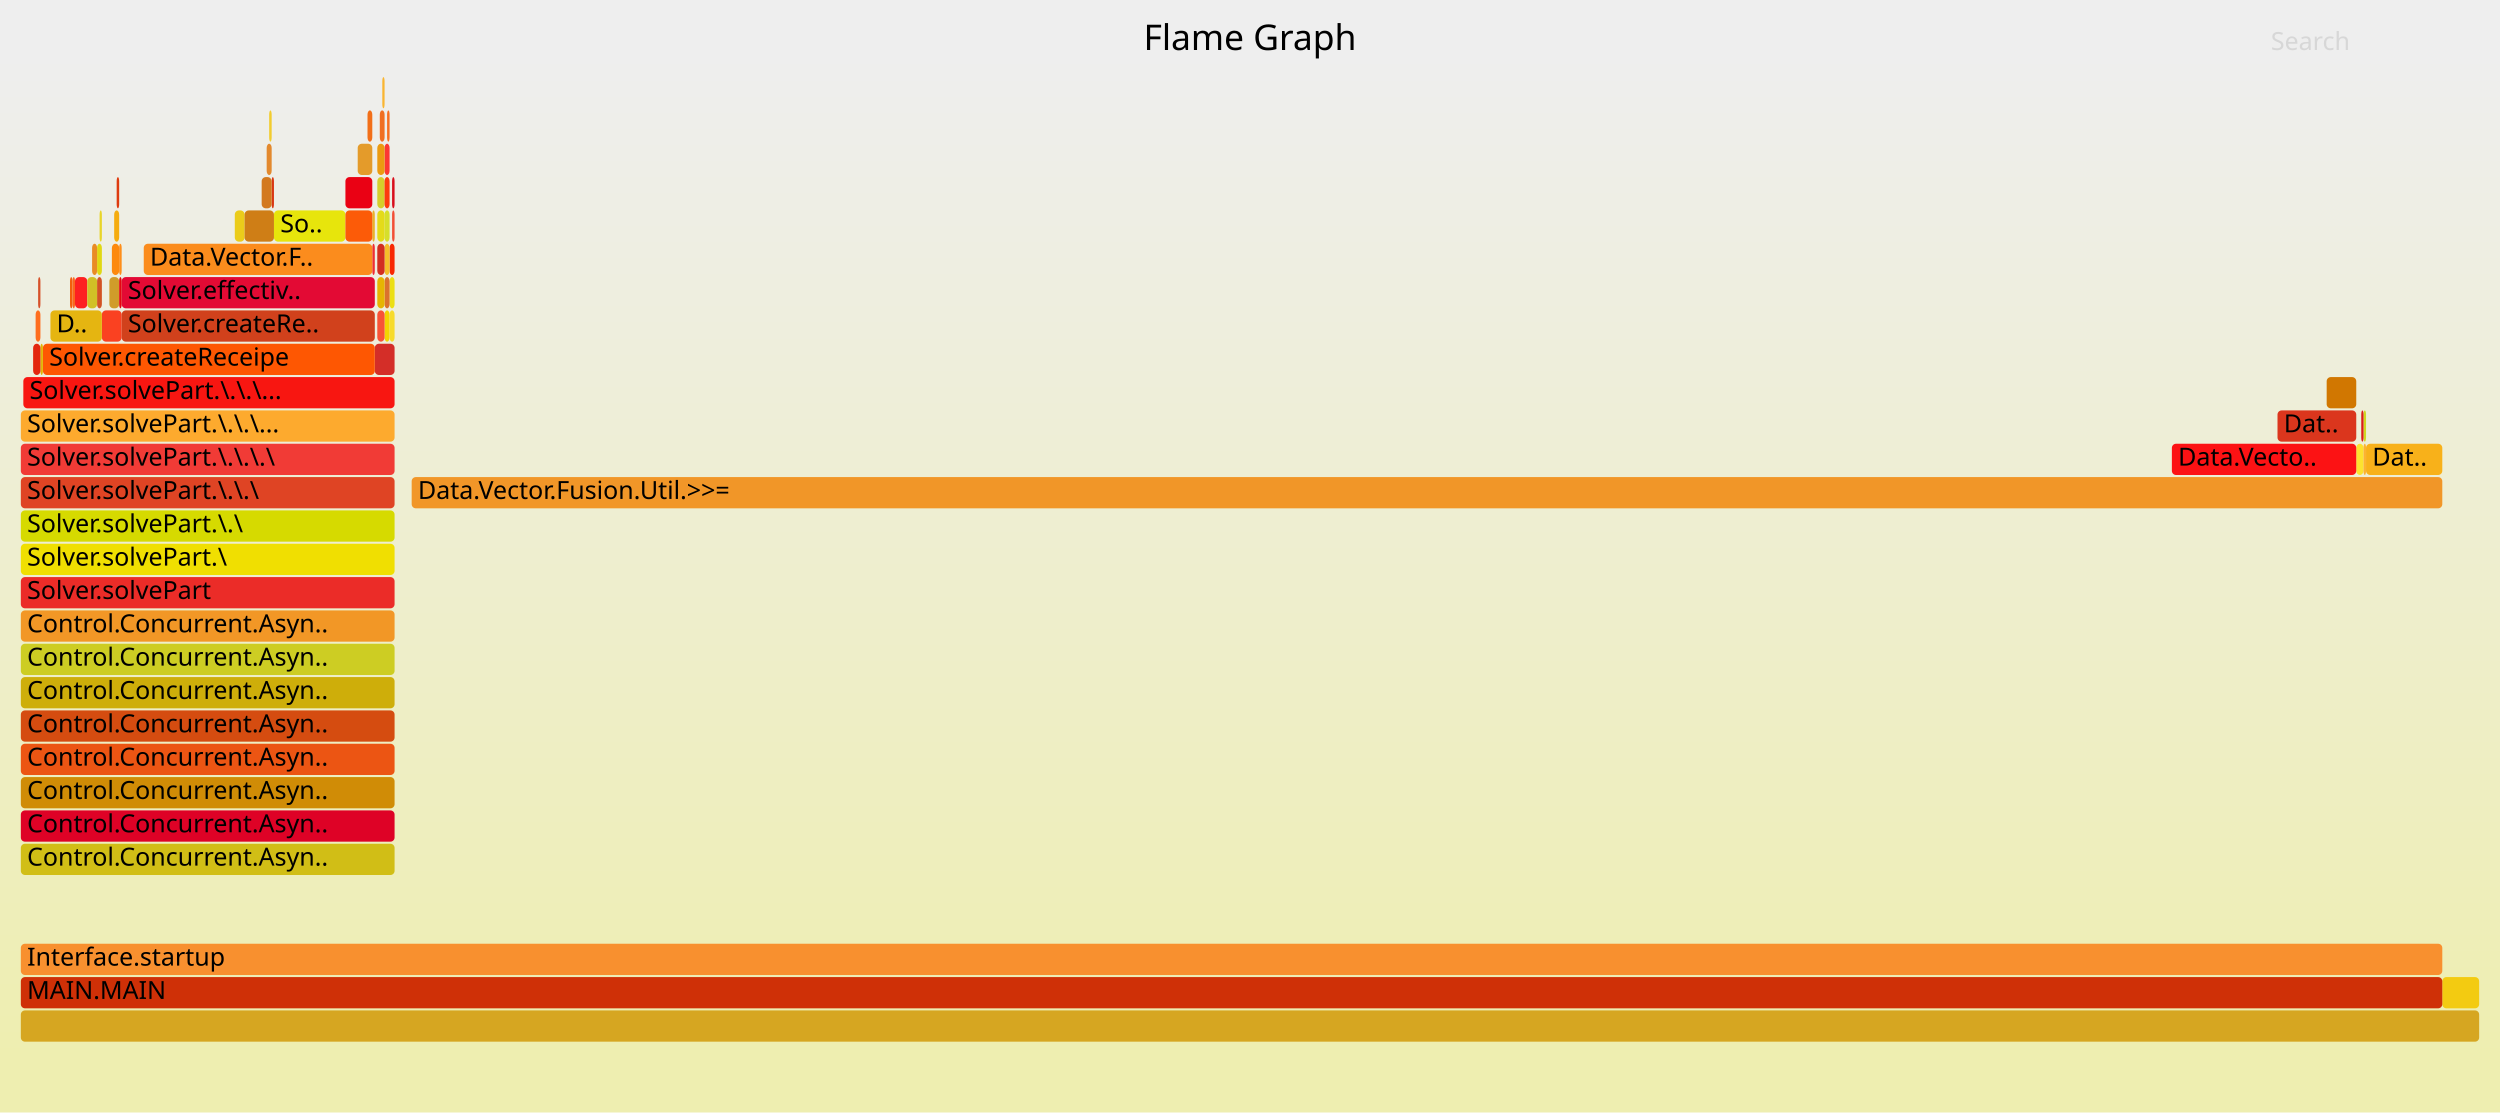
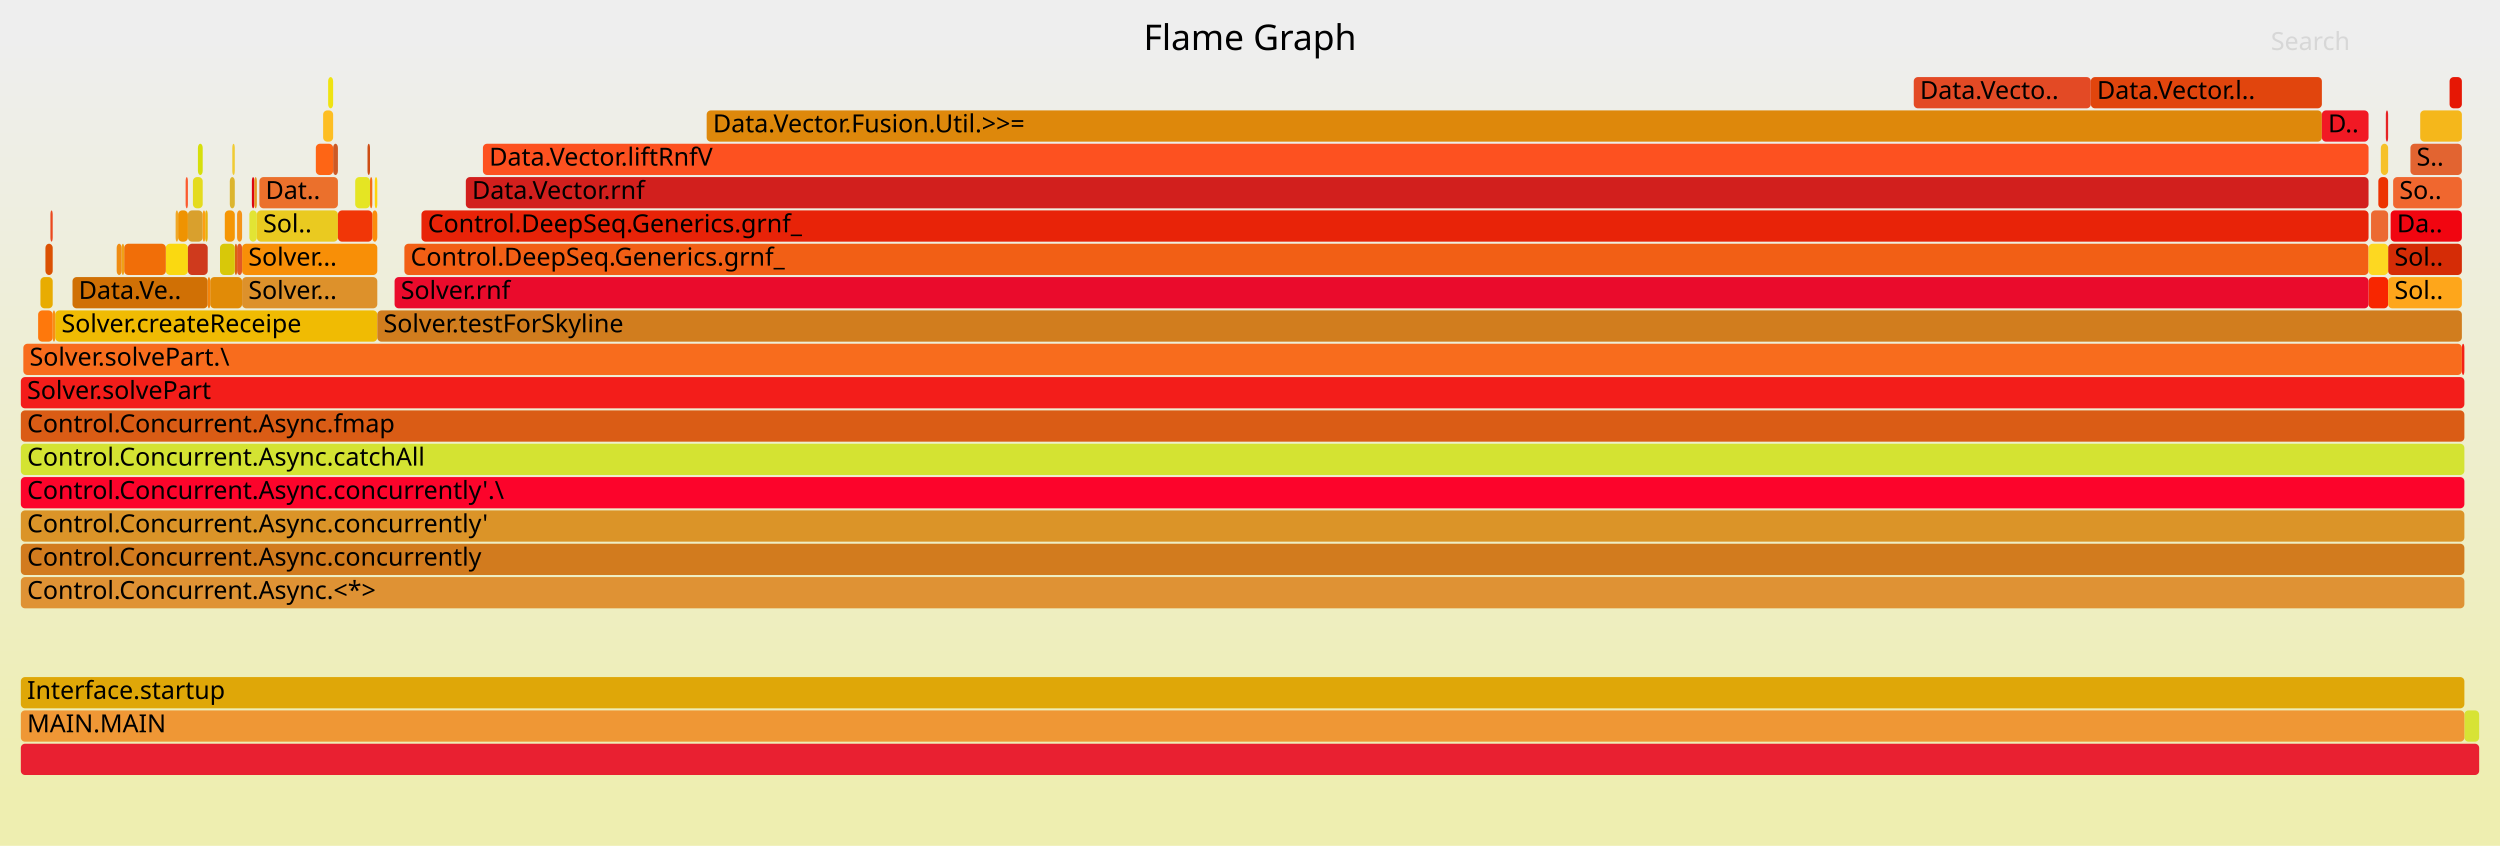
- <svg xmlns="http://www.w3.org/2000/svg" version="1.1" width="1200" height="534" viewBox="0 0 1200 534">
+ <svg xmlns="http://www.w3.org/2000/svg" version="1.1" width="1200" height="406" viewBox="0 0 1200 406">
  <defs>
    <linearGradient id="background" y1="0" y2="1" x1="0" x2="0">
      <stop stop-color="#eeeeee" offset="5%" />
      <stop stop-color="#eeeeb0" offset="95%" />
    </linearGradient>
  </defs>
  <style type="text/css">
	.func_g:hover { stroke:black; stroke-width:0.5; cursor:pointer; }
</style>
-   <rect x="0.0" y="0" width="1200.0" height="534.0" fill="url(#background)" />
+   <rect x="0.0" y="0" width="1200.0" height="406.0" fill="url(#background)" />
  <text text-anchor="middle" x="600.00" y="24" font-size="17" font-family="Verdana" fill="rgb(0,0,0)">Flame Graph</text>
-   <text text-anchor="" x="10.00" y="517" font-size="12" font-family="Verdana" fill="rgb(0,0,0)" id="details"> </text>
+   <text text-anchor="" x="10.00" y="389" font-size="12" font-family="Verdana" fill="rgb(0,0,0)" id="details"> </text>
  <text text-anchor="" x="10.00" y="24" font-size="12" font-family="Verdana" fill="rgb(0,0,0)" id="unzoom" style="opacity:0.0;cursor:pointer">Reset Zoom</text>
  <text text-anchor="" x="1090.00" y="24" font-size="12" font-family="Verdana" fill="rgb(0,0,0)" id="search" style="opacity:0.1;cursor:pointer">Search</text>
-   <text text-anchor="" x="1090.00" y="517" font-size="12" font-family="Verdana" fill="rgb(0,0,0)" id="matched"> </text>
-   <g class="func_g">
-     <rect x="187.0" y="117" width="2.4" height="15.0" fill="rgb(248,40,2)" rx="2" ry="2" />
-     <text text-anchor="" x="190.00" y="127.5" font-size="12" font-family="Verdana" fill="rgb(0,0,0)" />
-   </g>
-   <g class="func_g">
-     <rect x="184.6" y="149" width="2.4" height="15.0" fill="rgb(242,213,2)" rx="2" ry="2" />
-     <text text-anchor="" x="187.64" y="159.5" font-size="12" font-family="Verdana" fill="rgb(0,0,0)" />
-   </g>
-   <g class="func_g">
-     <rect x="10.0" y="373" width="179.4" height="15.0" fill="rgb(208,140,6)" rx="2" ry="2" />
-     <text text-anchor="" x="13.00" y="383.5" font-size="12" font-family="Verdana" fill="rgb(0,0,0)">Control.Concurrent.Asyn..</text>
-   </g>
-   <g class="func_g">
-     <rect x="131.5" y="101" width="34.3" height="15.0" fill="rgb(231,229,12)" rx="2" ry="2" />
-     <text text-anchor="" x="134.54" y="111.5" font-size="12" font-family="Verdana" fill="rgb(0,0,0)">So..</text>
-   </g>
-   <g class="func_g">
-     <rect x="128.0" y="69" width="2.4" height="15.0" fill="rgb(227,137,45)" rx="2" ry="2" />
-     <text text-anchor="" x="131.00" y="79.5" font-size="12" font-family="Verdana" fill="rgb(0,0,0)" />
-   </g>
-   <g class="func_g">
-     <rect x="36.0" y="133" width="5.9" height="15.0" fill="rgb(253,32,33)" rx="2" ry="2" />
-     <text text-anchor="" x="38.96" y="143.5" font-size="12" font-family="Verdana" fill="rgb(0,0,0)" />
-   </g>
-   <g class="func_g">
-     <rect x="56.0" y="85" width="1.2" height="15.0" fill="rgb(222,59,15)" rx="2" ry="2" />
-     <text text-anchor="" x="59.02" y="95.5" font-size="12" font-family="Verdana" fill="rgb(0,0,0)" />
-   </g>
-   <g class="func_g">
-     <rect x="10.0" y="245" width="179.4" height="15.0" fill="rgb(214,218,0)" rx="2" ry="2" />
-     <text text-anchor="" x="13.00" y="255.5" font-size="12" font-family="Verdana" fill="rgb(0,0,0)">Solver.solvePart.\.\</text>
-   </g>
-   <g class="func_g">
-     <rect x="176.4" y="53" width="2.3" height="15.0" fill="rgb(242,111,24)" rx="2" ry="2" />
-     <text text-anchor="" x="179.38" y="63.5" font-size="12" font-family="Verdana" fill="rgb(0,0,0)" />
-   </g>
-   <g class="func_g">
-     <rect x="197.6" y="229" width="974.7" height="15.0" fill="rgb(241,150,40)" rx="2" ry="2" />
-     <text text-anchor="" x="200.62" y="239.5" font-size="12" font-family="Verdana" fill="rgb(0,0,0)">Data.Vector.Fusion.Util.&gt;&gt;=</text>
-   </g>
-   <g class="func_g">
-     <rect x="179.9" y="165" width="9.5" height="15.0" fill="rgb(212,46,40)" rx="2" ry="2" />
-     <text text-anchor="" x="182.92" y="175.5" font-size="12" font-family="Verdana" fill="rgb(0,0,0)" />
-   </g>
-   <g class="func_g">
-     <rect x="188.2" y="85" width="1.2" height="15.0" fill="rgb(216,14,28)" rx="2" ry="2" />
-     <text text-anchor="" x="191.18" y="95.5" font-size="12" font-family="Verdana" fill="rgb(0,0,0)" />
-   </g>
-   <g class="func_g">
-     <rect x="57.2" y="117" width="1.2" height="15.0" fill="rgb(254,142,25)" rx="2" ry="2" />
-     <text text-anchor="" x="60.20" y="127.5" font-size="12" font-family="Verdana" fill="rgb(0,0,0)" />
-   </g>
-   <g class="func_g">
-     <rect x="187.0" y="149" width="2.4" height="15.0" fill="rgb(247,219,43)" rx="2" ry="2" />
-     <text text-anchor="" x="190.00" y="159.5" font-size="12" font-family="Verdana" fill="rgb(0,0,0)" />
-   </g>
-   <g class="func_g">
-     <rect x="1131.0" y="213" width="3.5" height="15.0" fill="rgb(252,226,47)" rx="2" ry="2" />
-     <text text-anchor="" x="1134.00" y="223.5" font-size="12" font-family="Verdana" fill="rgb(0,0,0)" />
-   </g>
-   <g class="func_g">
-     <rect x="10.0" y="197" width="179.4" height="15.0" fill="rgb(253,170,46)" rx="2" ry="2" />
-     <text text-anchor="" x="13.00" y="207.5" font-size="12" font-family="Verdana" fill="rgb(0,0,0)">Solver.solvePart.\.\.\...</text>
-   </g>
-   <g class="func_g">
-     <rect x="10.0" y="277" width="179.4" height="15.0" fill="rgb(235,44,40)" rx="2" ry="2" />
-     <text text-anchor="" x="13.00" y="287.5" font-size="12" font-family="Verdana" fill="rgb(0,0,0)">Solver.solvePart</text>
-   </g>
-   <g class="func_g">
-     <rect x="187.0" y="133" width="2.4" height="15.0" fill="rgb(236,223,19)" rx="2" ry="2" />
-     <text text-anchor="" x="190.00" y="143.5" font-size="12" font-family="Verdana" fill="rgb(0,0,0)" />
-   </g>
-   <g class="func_g">
-     <rect x="48.9" y="149" width="9.5" height="15.0" fill="rgb(250,65,33)" rx="2" ry="2" />
-     <text text-anchor="" x="51.94" y="159.5" font-size="12" font-family="Verdana" fill="rgb(0,0,0)" />
-   </g>
-   <g class="func_g">
-     <rect x="1134.5" y="197" width="1.2" height="15.0" fill="rgb(206,216,34)" rx="2" ry="2" />
-     <text text-anchor="" x="1137.54" y="207.5" font-size="12" font-family="Verdana" fill="rgb(0,0,0)" />
-   </g>
-   <g class="func_g">
-     <rect x="46.6" y="133" width="2.3" height="15.0" fill="rgb(210,82,36)" rx="2" ry="2" />
-     <text text-anchor="" x="49.58" y="143.5" font-size="12" font-family="Verdana" fill="rgb(0,0,0)" />
-   </g>
-   <g class="func_g">
-     <rect x="10.0" y="389" width="179.4" height="15.0" fill="rgb(222,2,38)" rx="2" ry="2" />
-     <text text-anchor="" x="13.00" y="399.5" font-size="12" font-family="Verdana" fill="rgb(0,0,0)">Control.Concurrent.Asyn..</text>
-   </g>
-   <g class="func_g">
-     <rect x="41.9" y="133" width="4.7" height="15.0" fill="rgb(209,192,38)" rx="2" ry="2" />
-     <text text-anchor="" x="44.86" y="143.5" font-size="12" font-family="Verdana" fill="rgb(0,0,0)" />
-   </g>
-   <g class="func_g">
-     <rect x="1042.5" y="213" width="88.5" height="15.0" fill="rgb(252,18,20)" rx="2" ry="2" />
-     <text text-anchor="" x="1045.50" y="223.5" font-size="12" font-family="Verdana" fill="rgb(0,0,0)">Data.Vecto..</text>
-   </g>
-   <g class="func_g">
-     <rect x="10.0" y="325" width="179.4" height="15.0" fill="rgb(206,174,10)" rx="2" ry="2" />
-     <text text-anchor="" x="13.00" y="335.5" font-size="12" font-family="Verdana" fill="rgb(0,0,0)">Control.Concurrent.Asyn..</text>
-   </g>
-   <g class="func_g">
-     <rect x="54.8" y="101" width="2.4" height="15.0" fill="rgb(245,172,14)" rx="2" ry="2" />
-     <text text-anchor="" x="57.84" y="111.5" font-size="12" font-family="Verdana" fill="rgb(0,0,0)" />
-   </g>
-   <g class="func_g">
-     <rect x="10.0" y="485" width="1180.0" height="15.0" fill="rgb(214,166,33)" rx="2" ry="2" />
-     <text text-anchor="" x="13.00" y="495.5" font-size="12" font-family="Verdana" fill="rgb(0,0,0)" />
-   </g>
-   <g class="func_g">
-     <rect x="18.3" y="133" width="1.1" height="15.0" fill="rgb(214,81,41)" rx="2" ry="2" />
-     <text text-anchor="" x="21.26" y="143.5" font-size="12" font-family="Verdana" fill="rgb(0,0,0)" />
-   </g>
-   <g class="func_g">
-     <rect x="10.0" y="229" width="179.4" height="15.0" fill="rgb(223,68,36)" rx="2" ry="2" />
-     <text text-anchor="" x="13.00" y="239.5" font-size="12" font-family="Verdana" fill="rgb(0,0,0)">Solver.solvePart.\.\.\</text>
-   </g>
-   <g class="func_g">
-     <rect x="33.6" y="133" width="1.2" height="15.0" fill="rgb(242,94,12)" rx="2" ry="2" />
-     <text text-anchor="" x="36.60" y="143.5" font-size="12" font-family="Verdana" fill="rgb(0,0,0)" />
-   </g>
-   <g class="func_g">
-     <rect x="1134.5" y="213" width="1.2" height="15.0" fill="rgb(252,179,49)" rx="2" ry="2" />
-     <text text-anchor="" x="1137.54" y="223.5" font-size="12" font-family="Verdana" fill="rgb(0,0,0)" />
-   </g>
-   <g class="func_g">
-     <rect x="185.8" y="53" width="1.2" height="15.0" fill="rgb(247,111,33)" rx="2" ry="2" />
-     <text text-anchor="" x="188.82" y="63.5" font-size="12" font-family="Verdana" fill="rgb(0,0,0)" />
-   </g>
-   <g class="func_g">
-     <rect x="53.7" y="117" width="3.5" height="15.0" fill="rgb(253,137,13)" rx="2" ry="2" />
-     <text text-anchor="" x="56.66" y="127.5" font-size="12" font-family="Verdana" fill="rgb(0,0,0)" />
-   </g>
-   <g class="func_g">
-     <rect x="178.7" y="117" width="1.2" height="15.0" fill="rgb(239,45,52)" rx="2" ry="2" />
-     <text text-anchor="" x="181.74" y="127.5" font-size="12" font-family="Verdana" fill="rgb(0,0,0)" />
-   </g>
-   <g class="func_g">
-     <rect x="58.4" y="149" width="121.5" height="15.0" fill="rgb(209,65,28)" rx="2" ry="2" />
-     <text text-anchor="" x="61.38" y="159.5" font-size="12" font-family="Verdana" fill="rgb(0,0,0)">Solver.createRe..</text>
-   </g>
-   <g class="func_g">
-     <rect x="183.5" y="37" width="1.1" height="15.0" fill="rgb(249,181,49)" rx="2" ry="2" />
-     <text text-anchor="" x="186.46" y="47.5" font-size="12" font-family="Verdana" fill="rgb(0,0,0)" />
-   </g>
-   <g class="func_g">
-     <rect x="34.8" y="133" width="1.2" height="15.0" fill="rgb(250,103,30)" rx="2" ry="2" />
-     <text text-anchor="" x="37.78" y="143.5" font-size="12" font-family="Verdana" fill="rgb(0,0,0)" />
-   </g>
-   <g class="func_g">
-     <rect x="10.0" y="357" width="179.4" height="15.0" fill="rgb(236,85,19)" rx="2" ry="2" />
-     <text text-anchor="" x="13.00" y="367.5" font-size="12" font-family="Verdana" fill="rgb(0,0,0)">Control.Concurrent.Asyn..</text>
-   </g>
-   <g class="func_g">
-     <rect x="182.3" y="53" width="2.3" height="15.0" fill="rgb(240,111,34)" rx="2" ry="2" />
-     <text text-anchor="" x="185.28" y="63.5" font-size="12" font-family="Verdana" fill="rgb(0,0,0)" />
-   </g>
-   <g class="func_g">
-     <rect x="112.7" y="101" width="4.7" height="15.0" fill="rgb(235,204,26)" rx="2" ry="2" />
-     <text text-anchor="" x="115.66" y="111.5" font-size="12" font-family="Verdana" fill="rgb(0,0,0)" />
-   </g>
-   <g class="func_g">
-     <rect x="17.1" y="149" width="2.3" height="15.0" fill="rgb(254,110,30)" rx="2" ry="2" />
-     <text text-anchor="" x="20.08" y="159.5" font-size="12" font-family="Verdana" fill="rgb(0,0,0)" />
-   </g>
-   <g class="func_g">
-     <rect x="10.0" y="213" width="179.4" height="15.0" fill="rgb(241,59,54)" rx="2" ry="2" />
-     <text text-anchor="" x="13.00" y="223.5" font-size="12" font-family="Verdana" fill="rgb(0,0,0)">Solver.solvePart.\.\.\.\</text>
-   </g>
-   <g class="func_g">
-     <rect x="20.6" y="165" width="159.3" height="15.0" fill="rgb(254,87,2)" rx="2" ry="2" />
-     <text text-anchor="" x="23.62" y="175.5" font-size="12" font-family="Verdana" fill="rgb(0,0,0)">Solver.createReceipe</text>
-   </g>
-   <g class="func_g">
-     <rect x="171.7" y="69" width="7.0" height="15.0" fill="rgb(228,155,42)" rx="2" ry="2" />
-     <text text-anchor="" x="174.66" y="79.5" font-size="12" font-family="Verdana" fill="rgb(0,0,0)" />
-   </g>
-   <g class="func_g">
-     <rect x="46.6" y="117" width="2.3" height="15.0" fill="rgb(224,216,18)" rx="2" ry="2" />
-     <text text-anchor="" x="49.58" y="127.5" font-size="12" font-family="Verdana" fill="rgb(0,0,0)" />
-   </g>
-   <g class="func_g">
-     <rect x="1172.3" y="469" width="17.7" height="15.0" fill="rgb(243,203,17)" rx="2" ry="2" />
-     <text text-anchor="" x="1175.30" y="479.5" font-size="12" font-family="Verdana" fill="rgb(0,0,0)" />
-   </g>
-   <g class="func_g">
-     <rect x="188.2" y="101" width="1.2" height="15.0" fill="rgb(242,78,53)" rx="2" ry="2" />
-     <text text-anchor="" x="191.18" y="111.5" font-size="12" font-family="Verdana" fill="rgb(0,0,0)" />
-   </g>
-   <g class="func_g">
-     <rect x="178.7" y="101" width="1.2" height="15.0" fill="rgb(233,177,42)" rx="2" ry="2" />
+   <text text-anchor="" x="1090.00" y="389" font-size="12" font-family="Verdana" fill="rgb(0,0,0)" id="matched"> </text>
+   <g class="func_g">
+     <rect x="157.5" y="37" width="2.4" height="15.0" fill="rgb(239,227,18)" rx="2" ry="2" />
+     <text text-anchor="" x="160.50" y="47.5" font-size="12" font-family="Verdana" fill="rgb(0,0,0)" />
+   </g>
+   <g class="func_g">
+     <rect x="1147.5" y="101" width="34.2" height="15.0" fill="rgb(241,5,16)" rx="2" ry="2" />
+     <text text-anchor="" x="1150.52" y="111.5" font-size="12" font-family="Verdana" fill="rgb(0,0,0)">Da..</text>
+   </g>
+   <g class="func_g">
+     <rect x="1136.9" y="133" width="9.4" height="15.0" fill="rgb(248,38,0)" rx="2" ry="2" />
+     <text text-anchor="" x="1139.90" y="143.5" font-size="12" font-family="Verdana" fill="rgb(0,0,0)" />
+   </g>
+   <g class="func_g">
+     <rect x="231.8" y="69" width="905.1" height="15.0" fill="rgb(253,81,32)" rx="2" ry="2" />
+     <text text-anchor="" x="234.84" y="79.5" font-size="12" font-family="Verdana" fill="rgb(0,0,0)">Data.Vector.liftRnfV</text>
+   </g>
+   <g class="func_g">
+     <rect x="116.2" y="117" width="64.9" height="15.0" fill="rgb(248,143,7)" rx="2" ry="2" />
+     <text text-anchor="" x="119.20" y="127.5" font-size="12" font-family="Verdana" fill="rgb(0,0,0)">Solver...</text>
+   </g>
+   <g class="func_g">
+     <rect x="98.5" y="101" width="1.2" height="15.0" fill="rgb(231,179,11)" rx="2" ry="2" />
+     <text text-anchor="" x="101.50" y="111.5" font-size="12" font-family="Verdana" fill="rgb(0,0,0)" />
+   </g>
+   <g class="func_g">
+     <rect x="155.1" y="53" width="4.8" height="15.0" fill="rgb(253,190,35)" rx="2" ry="2" />
+     <text text-anchor="" x="158.14" y="63.5" font-size="12" font-family="Verdana" fill="rgb(0,0,0)" />
+   </g>
+   <g class="func_g">
+     <rect x="10.0" y="245" width="1172.9" height="15.0" fill="rgb(219,148,40)" rx="2" ry="2" />
+     <text text-anchor="" x="13.00" y="255.5" font-size="12" font-family="Verdana" fill="rgb(0,0,0)">Control.Concurrent.Async.concurrently'</text>
+   </g>
+   <g class="func_g">
+     <rect x="1148.7" y="85" width="33.0" height="15.0" fill="rgb(240,103,47)" rx="2" ry="2" />
+     <text text-anchor="" x="1151.70" y="95.5" font-size="12" font-family="Verdana" fill="rgb(0,0,0)">So..</text>
+   </g>
+   <g class="func_g">
+     <rect x="1175.8" y="37" width="5.9" height="15.0" fill="rgb(230,23,5)" rx="2" ry="2" />
+     <text text-anchor="" x="1178.84" y="47.5" font-size="12" font-family="Verdana" fill="rgb(0,0,0)" />
+   </g>
+   <g class="func_g">
+     <rect x="339.2" y="53" width="775.3" height="15.0" fill="rgb(222,136,11)" rx="2" ry="2" />
+     <text text-anchor="" x="342.22" y="63.5" font-size="12" font-family="Verdana" fill="rgb(0,0,0)">Data.Vector.Fusion.Util.&gt;&gt;=</text>
+   </g>
+   <g class="func_g">
+     <rect x="107.9" y="101" width="4.8" height="15.0" fill="rgb(245,150,4)" rx="2" ry="2" />
+     <text text-anchor="" x="110.94" y="111.5" font-size="12" font-family="Verdana" fill="rgb(0,0,0)" />
+   </g>
+   <g class="func_g">
+     <rect x="1145.2" y="53" width="1.1" height="15.0" fill="rgb(230,35,37)" rx="2" ry="2" />
+     <text text-anchor="" x="1148.16" y="63.5" font-size="12" font-family="Verdana" fill="rgb(0,0,0)" />
+   </g>
+   <g class="func_g">
+     <rect x="110.3" y="85" width="2.4" height="15.0" fill="rgb(220,181,46)" rx="2" ry="2" />
+     <text text-anchor="" x="113.30" y="95.5" font-size="12" font-family="Verdana" fill="rgb(0,0,0)" />
+   </g>
+   <g class="func_g">
+     <rect x="84.3" y="101" width="1.2" height="15.0" fill="rgb(240,167,37)" rx="2" ry="2" />
+     <text text-anchor="" x="87.34" y="111.5" font-size="12" font-family="Verdana" fill="rgb(0,0,0)" />
+   </g>
+   <g class="func_g">
+     <rect x="124.5" y="85" width="37.7" height="15.0" fill="rgb(235,112,44)" rx="2" ry="2" />
+     <text text-anchor="" x="127.46" y="95.5" font-size="12" font-family="Verdana" fill="rgb(0,0,0)">Dat..</text>
+   </g>
+   <g class="func_g">
+     <rect x="159.9" y="69" width="2.3" height="15.0" fill="rgb(205,89,37)" rx="2" ry="2" />
+     <text text-anchor="" x="162.86" y="79.5" font-size="12" font-family="Verdana" fill="rgb(0,0,0)" />
+   </g>
+   <g class="func_g">
+     <rect x="1142.8" y="69" width="3.5" height="15.0" fill="rgb(246,193,41)" rx="2" ry="2" />
+     <text text-anchor="" x="1145.80" y="79.5" font-size="12" font-family="Verdana" fill="rgb(0,0,0)" />
+   </g>
+   <g class="func_g">
+     <rect x="1146.3" y="133" width="35.4" height="15.0" fill="rgb(254,166,27)" rx="2" ry="2" />
+     <text text-anchor="" x="1149.34" y="143.5" font-size="12" font-family="Verdana" fill="rgb(0,0,0)">Sol..</text>
+   </g>
+   <g class="func_g">
+     <rect x="10.0" y="181" width="1172.9" height="15.0" fill="rgb(243,29,26)" rx="2" ry="2" />
+     <text text-anchor="" x="13.00" y="191.5" font-size="12" font-family="Verdana" fill="rgb(0,0,0)">Solver.solvePart</text>
+   </g>
+   <g class="func_g">
+     <rect x="34.8" y="133" width="64.9" height="15.0" fill="rgb(208,112,5)" rx="2" ry="2" />
+     <text text-anchor="" x="37.78" y="143.5" font-size="12" font-family="Verdana" fill="rgb(0,0,0)">Data.Ve..</text>
+   </g>
+   <g class="func_g">
+     <rect x="26.5" y="149" width="154.6" height="15.0" fill="rgb(240,187,3)" rx="2" ry="2" />
+     <text text-anchor="" x="29.52" y="159.5" font-size="12" font-family="Verdana" fill="rgb(0,0,0)">Solver.createReceipe</text>
+   </g>
+   <g class="func_g">
+     <rect x="1182.9" y="341" width="7.1" height="15.0" fill="rgb(215,227,53)" rx="2" ry="2" />
+     <text text-anchor="" x="1185.92" y="351.5" font-size="12" font-family="Verdana" fill="rgb(0,0,0)" />
+   </g>
+   <g class="func_g">
+     <rect x="194.1" y="117" width="942.8" height="15.0" fill="rgb(242,95,21)" rx="2" ry="2" />
+     <text text-anchor="" x="197.08" y="127.5" font-size="12" font-family="Verdana" fill="rgb(0,0,0)">Control.DeepSeq.Generics.grnf_</text>
+   </g>
+   <g class="func_g">
+     <rect x="113.8" y="101" width="2.4" height="15.0" fill="rgb(245,147,25)" rx="2" ry="2" />
+     <text text-anchor="" x="116.84" y="111.5" font-size="12" font-family="Verdana" fill="rgb(0,0,0)" />
+   </g>
+   <g class="func_g">
+     <rect x="10.0" y="341" width="1172.9" height="15.0" fill="rgb(239,151,53)" rx="2" ry="2" />
+     <text text-anchor="" x="13.00" y="351.5" font-size="12" font-family="Verdana" fill="rgb(0,0,0)">MAIN.MAIN</text>
+   </g>
+   <g class="func_g">
+     <rect x="90.2" y="101" width="7.1" height="15.0" fill="rgb(217,160,45)" rx="2" ry="2" />
+     <text text-anchor="" x="93.24" y="111.5" font-size="12" font-family="Verdana" fill="rgb(0,0,0)" />
+   </g>
+   <g class="func_g">
+     <rect x="116.2" y="133" width="64.9" height="15.0" fill="rgb(221,145,43)" rx="2" ry="2" />
+     <text text-anchor="" x="119.20" y="143.5" font-size="12" font-family="Verdana" fill="rgb(0,0,0)">Solver...</text>
+   </g>
+   <g class="func_g">
+     <rect x="123.3" y="101" width="38.9" height="15.0" fill="rgb(234,202,32)" rx="2" ry="2" />
+     <text text-anchor="" x="126.28" y="111.5" font-size="12" font-family="Verdana" fill="rgb(0,0,0)">Sol..</text>
+   </g>
+   <g class="func_g">
+     <rect x="19.4" y="133" width="5.9" height="15.0" fill="rgb(232,172,1)" rx="2" ry="2" />
+     <text text-anchor="" x="22.44" y="143.5" font-size="12" font-family="Verdana" fill="rgb(0,0,0)" />
+   </g>
+   <g class="func_g">
+     <rect x="100.9" y="133" width="15.3" height="15.0" fill="rgb(225,139,7)" rx="2" ry="2" />
+     <text text-anchor="" x="103.86" y="143.5" font-size="12" font-family="Verdana" fill="rgb(0,0,0)" />
+   </g>
+   <g class="func_g">
+     <rect x="79.6" y="117" width="10.6" height="15.0" fill="rgb(250,217,17)" rx="2" ry="2" />
+     <text text-anchor="" x="82.62" y="127.5" font-size="12" font-family="Verdana" fill="rgb(0,0,0)" />
+   </g>
+   <g class="func_g">
+     <rect x="11.2" y="165" width="1170.5" height="15.0" fill="rgb(248,108,29)" rx="2" ry="2" />
+     <text text-anchor="" x="14.18" y="175.5" font-size="12" font-family="Verdana" fill="rgb(0,0,0)">Solver.solvePart.\</text>
+   </g>
+   <g class="func_g">
+     <rect x="179.9" y="85" width="1.2" height="15.0" fill="rgb(254,214,11)" rx="2" ry="2" />
+     <text text-anchor="" x="182.92" y="95.5" font-size="12" font-family="Verdana" fill="rgb(0,0,0)" />
+   </g>
+   <g class="func_g">
+     <rect x="90.2" y="117" width="9.5" height="15.0" fill="rgb(207,58,29)" rx="2" ry="2" />
+     <text text-anchor="" x="93.24" y="127.5" font-size="12" font-family="Verdana" fill="rgb(0,0,0)" />
+   </g>
+   <g class="func_g">
+     <rect x="181.1" y="149" width="1000.6" height="15.0" fill="rgb(209,125,30)" rx="2" ry="2" />
+     <text text-anchor="" x="184.10" y="159.5" font-size="12" font-family="Verdana" fill="rgb(0,0,0)">Solver.testForSkyline</text>
+   </g>
+   <g class="func_g">
+     <rect x="10.0" y="357" width="1180.0" height="15.0" fill="rgb(233,32,49)" rx="2" ry="2" />
+     <text text-anchor="" x="13.00" y="367.5" font-size="12" font-family="Verdana" fill="rgb(0,0,0)" />
+   </g>
+   <g class="func_g">
+     <rect x="112.7" y="117" width="1.1" height="15.0" fill="rgb(221,99,18)" rx="2" ry="2" />
+     <text text-anchor="" x="115.66" y="127.5" font-size="12" font-family="Verdana" fill="rgb(0,0,0)" />
+   </g>
+   <g class="func_g">
+     <rect x="120.9" y="85" width="1.2" height="15.0" fill="rgb(220,5,17)" rx="2" ry="2" />
+     <text text-anchor="" x="123.92" y="95.5" font-size="12" font-family="Verdana" fill="rgb(0,0,0)" />
+   </g>
+   <g class="func_g">
+     <rect x="1146.3" y="117" width="35.4" height="15.0" fill="rgb(213,44,6)" rx="2" ry="2" />
+     <text text-anchor="" x="1149.34" y="127.5" font-size="12" font-family="Verdana" fill="rgb(0,0,0)">Sol..</text>
+   </g>
+   <g class="func_g">
+     <rect x="59.6" y="117" width="20.0" height="15.0" fill="rgb(241,110,8)" rx="2" ry="2" />
+     <text text-anchor="" x="62.56" y="127.5" font-size="12" font-family="Verdana" fill="rgb(0,0,0)" />
+   </g>
+   <g class="func_g">
+     <rect x="58.4" y="117" width="1.2" height="15.0" fill="rgb(239,161,23)" rx="2" ry="2" />
+     <text text-anchor="" x="61.38" y="127.5" font-size="12" font-family="Verdana" fill="rgb(0,0,0)" />
+   </g>
+   <g class="func_g">
+     <rect x="111.5" y="69" width="1.2" height="15.0" fill="rgb(240,203,51)" rx="2" ry="2" />
+     <text text-anchor="" x="114.48" y="79.5" font-size="12" font-family="Verdana" fill="rgb(0,0,0)" />
+   </g>
+   <g class="func_g">
+     <rect x="178.7" y="101" width="2.4" height="15.0" fill="rgb(251,140,13)" rx="2" ry="2" />
    <text text-anchor="" x="181.74" y="111.5" font-size="12" font-family="Verdana" fill="rgb(0,0,0)" />
  </g>
  <g class="func_g">
-     <rect x="181.1" y="85" width="3.5" height="15.0" fill="rgb(213,206,43)" rx="2" ry="2" />
-     <text text-anchor="" x="184.10" y="95.5" font-size="12" font-family="Verdana" fill="rgb(0,0,0)" />
-   </g>
-   <g class="func_g">
-     <rect x="19.4" y="165" width="1.2" height="15.0" fill="rgb(226,180,5)" rx="2" ry="2" />
-     <text text-anchor="" x="22.44" y="175.5" font-size="12" font-family="Verdana" fill="rgb(0,0,0)" />
-   </g>
-   <g class="func_g">
-     <rect x="24.2" y="149" width="24.7" height="15.0" fill="rgb(229,181,17)" rx="2" ry="2" />
-     <text text-anchor="" x="27.16" y="159.5" font-size="12" font-family="Verdana" fill="rgb(0,0,0)">D..</text>
-   </g>
-   <g class="func_g">
-     <rect x="129.2" y="53" width="1.2" height="15.0" fill="rgb(242,204,47)" rx="2" ry="2" />
-     <text text-anchor="" x="132.18" y="63.5" font-size="12" font-family="Verdana" fill="rgb(0,0,0)" />
-   </g>
-   <g class="func_g">
-     <rect x="10.0" y="469" width="1162.3" height="15.0" fill="rgb(207,48,7)" rx="2" ry="2" />
-     <text text-anchor="" x="13.00" y="479.5" font-size="12" font-family="Verdana" fill="rgb(0,0,0)">MAIN.MAIN</text>
-   </g>
-   <g class="func_g">
-     <rect x="130.4" y="85" width="1.1" height="15.0" fill="rgb(216,55,19)" rx="2" ry="2" />
-     <text text-anchor="" x="133.36" y="95.5" font-size="12" font-family="Verdana" fill="rgb(0,0,0)" />
-   </g>
-   <g class="func_g">
-     <rect x="10.0" y="341" width="179.4" height="15.0" fill="rgb(213,76,16)" rx="2" ry="2" />
-     <text text-anchor="" x="13.00" y="351.5" font-size="12" font-family="Verdana" fill="rgb(0,0,0)">Control.Concurrent.Asyn..</text>
-   </g>
-   <g class="func_g">
-     <rect x="181.1" y="149" width="3.5" height="15.0" fill="rgb(248,83,54)" rx="2" ry="2" />
-     <text text-anchor="" x="184.10" y="159.5" font-size="12" font-family="Verdana" fill="rgb(0,0,0)" />
-   </g>
-   <g class="func_g">
-     <rect x="47.8" y="101" width="1.1" height="15.0" fill="rgb(232,213,40)" rx="2" ry="2" />
-     <text text-anchor="" x="50.76" y="111.5" font-size="12" font-family="Verdana" fill="rgb(0,0,0)" />
-   </g>
-   <g class="func_g">
-     <rect x="1093.2" y="197" width="37.8" height="15.0" fill="rgb(219,54,29)" rx="2" ry="2" />
-     <text text-anchor="" x="1096.24" y="207.5" font-size="12" font-family="Verdana" fill="rgb(0,0,0)">Dat..</text>
-   </g>
-   <g class="func_g">
-     <rect x="10.0" y="453" width="1162.3" height="15.0" fill="rgb(248,144,47)" rx="2" ry="2" />
-     <text text-anchor="" x="13.00" y="463.5" font-size="12" font-family="Verdana" fill="rgb(0,0,0)">Interface.startup</text>
-   </g>
-   <g class="func_g">
-     <rect x="165.8" y="85" width="12.9" height="15.0" fill="rgb(234,1,20)" rx="2" ry="2" />
-     <text text-anchor="" x="168.76" y="95.5" font-size="12" font-family="Verdana" fill="rgb(0,0,0)" />
-   </g>
-   <g class="func_g">
-     <rect x="184.6" y="69" width="2.4" height="15.0" fill="rgb(252,56,51)" rx="2" ry="2" />
-     <text text-anchor="" x="187.64" y="79.5" font-size="12" font-family="Verdana" fill="rgb(0,0,0)" />
-   </g>
-   <g class="func_g">
-     <rect x="184.6" y="101" width="2.4" height="15.0" fill="rgb(214,223,43)" rx="2" ry="2" />
-     <text text-anchor="" x="187.64" y="111.5" font-size="12" font-family="Verdana" fill="rgb(0,0,0)" />
-   </g>
-   <g class="func_g">
-     <rect x="184.6" y="133" width="2.4" height="15.0" fill="rgb(219,113,45)" rx="2" ry="2" />
-     <text text-anchor="" x="187.64" y="143.5" font-size="12" font-family="Verdana" fill="rgb(0,0,0)" />
-   </g>
-   <g class="func_g">
-     <rect x="10.0" y="261" width="179.4" height="15.0" fill="rgb(240,223,1)" rx="2" ry="2" />
-     <text text-anchor="" x="13.00" y="271.5" font-size="12" font-family="Verdana" fill="rgb(0,0,0)">Solver.solvePart.\</text>
-   </g>
-   <g class="func_g">
-     <rect x="15.9" y="165" width="3.5" height="15.0" fill="rgb(227,38,14)" rx="2" ry="2" />
-     <text text-anchor="" x="18.90" y="175.5" font-size="12" font-family="Verdana" fill="rgb(0,0,0)" />
-   </g>
-   <g class="func_g">
-     <rect x="181.1" y="69" width="3.5" height="15.0" fill="rgb(235,155,17)" rx="2" ry="2" />
-     <text text-anchor="" x="184.10" y="79.5" font-size="12" font-family="Verdana" fill="rgb(0,0,0)" />
-   </g>
-   <g class="func_g">
-     <rect x="1133.4" y="197" width="1.1" height="15.0" fill="rgb(218,29,27)" rx="2" ry="2" />
-     <text text-anchor="" x="1136.36" y="207.5" font-size="12" font-family="Verdana" fill="rgb(0,0,0)" />
-   </g>
-   <g class="func_g">
-     <rect x="58.4" y="133" width="121.5" height="15.0" fill="rgb(227,10,52)" rx="2" ry="2" />
-     <text text-anchor="" x="61.38" y="143.5" font-size="12" font-family="Verdana" fill="rgb(0,0,0)">Solver.effectiv..</text>
-   </g>
-   <g class="func_g">
-     <rect x="181.1" y="133" width="3.5" height="15.0" fill="rgb(230,180,2)" rx="2" ry="2" />
-     <text text-anchor="" x="184.10" y="143.5" font-size="12" font-family="Verdana" fill="rgb(0,0,0)" />
-   </g>
-   <g class="func_g">
-     <rect x="52.5" y="133" width="4.7" height="15.0" fill="rgb(208,156,42)" rx="2" ry="2" />
-     <text text-anchor="" x="55.48" y="143.5" font-size="12" font-family="Verdana" fill="rgb(0,0,0)" />
-   </g>
-   <g class="func_g">
-     <rect x="69.0" y="117" width="109.7" height="15.0" fill="rgb(251,140,29)" rx="2" ry="2" />
-     <text text-anchor="" x="72.00" y="127.5" font-size="12" font-family="Verdana" fill="rgb(0,0,0)">Data.Vector.F..</text>
-   </g>
-   <g class="func_g">
-     <rect x="181.1" y="101" width="3.5" height="15.0" fill="rgb(228,219,25)" rx="2" ry="2" />
-     <text text-anchor="" x="184.10" y="111.5" font-size="12" font-family="Verdana" fill="rgb(0,0,0)" />
-   </g>
-   <g class="func_g">
-     <rect x="11.2" y="181" width="178.2" height="15.0" fill="rgb(248,22,17)" rx="2" ry="2" />
-     <text text-anchor="" x="14.18" y="191.5" font-size="12" font-family="Verdana" fill="rgb(0,0,0)">Solver.solvePart.\.\.\...</text>
-   </g>
-   <g class="func_g">
-     <rect x="10.0" y="293" width="179.4" height="15.0" fill="rgb(242,151,38)" rx="2" ry="2" />
-     <text text-anchor="" x="13.00" y="303.5" font-size="12" font-family="Verdana" fill="rgb(0,0,0)">Control.Concurrent.Asyn..</text>
-   </g>
-   <g class="func_g">
-     <rect x="1135.7" y="213" width="36.6" height="15.0" fill="rgb(248,177,26)" rx="2" ry="2" />
-     <text text-anchor="" x="1138.72" y="223.5" font-size="12" font-family="Verdana" fill="rgb(0,0,0)">Dat..</text>
-   </g>
-   <g class="func_g">
-     <rect x="184.6" y="85" width="2.4" height="15.0" fill="rgb(253,59,14)" rx="2" ry="2" />
-     <text text-anchor="" x="187.64" y="95.5" font-size="12" font-family="Verdana" fill="rgb(0,0,0)" />
-   </g>
-   <g class="func_g">
-     <rect x="165.8" y="101" width="12.9" height="15.0" fill="rgb(252,91,8)" rx="2" ry="2" />
-     <text text-anchor="" x="168.76" y="111.5" font-size="12" font-family="Verdana" fill="rgb(0,0,0)" />
-   </g>
-   <g class="func_g">
-     <rect x="57.2" y="133" width="1.2" height="15.0" fill="rgb(228,6,16)" rx="2" ry="2" />
-     <text text-anchor="" x="60.20" y="143.5" font-size="12" font-family="Verdana" fill="rgb(0,0,0)" />
-   </g>
-   <g class="func_g">
-     <rect x="184.6" y="117" width="2.4" height="15.0" fill="rgb(244,190,42)" rx="2" ry="2" />
-     <text text-anchor="" x="187.64" y="127.5" font-size="12" font-family="Verdana" fill="rgb(0,0,0)" />
-   </g>
-   <g class="func_g">
-     <rect x="125.6" y="85" width="4.8" height="15.0" fill="rgb(211,121,31)" rx="2" ry="2" />
-     <text text-anchor="" x="128.64" y="95.5" font-size="12" font-family="Verdana" fill="rgb(0,0,0)" />
-   </g>
-   <g class="func_g">
-     <rect x="44.2" y="117" width="2.4" height="15.0" fill="rgb(233,139,36)" rx="2" ry="2" />
-     <text text-anchor="" x="47.22" y="127.5" font-size="12" font-family="Verdana" fill="rgb(0,0,0)" />
-   </g>
-   <g class="func_g">
-     <rect x="10.0" y="405" width="179.4" height="15.0" fill="rgb(209,190,22)" rx="2" ry="2" />
-     <text text-anchor="" x="13.00" y="415.5" font-size="12" font-family="Verdana" fill="rgb(0,0,0)">Control.Concurrent.Asyn..</text>
-   </g>
-   <g class="func_g">
-     <rect x="1116.8" y="181" width="14.2" height="15.0" fill="rgb(209,119,1)" rx="2" ry="2" />
-     <text text-anchor="" x="1119.84" y="191.5" font-size="12" font-family="Verdana" fill="rgb(0,0,0)" />
-   </g>
-   <g class="func_g">
-     <rect x="117.4" y="101" width="14.1" height="15.0" fill="rgb(207,126,22)" rx="2" ry="2" />
-     <text text-anchor="" x="120.38" y="111.5" font-size="12" font-family="Verdana" fill="rgb(0,0,0)" />
-   </g>
-   <g class="func_g">
-     <rect x="10.0" y="309" width="179.4" height="15.0" fill="rgb(205,205,35)" rx="2" ry="2" />
-     <text text-anchor="" x="13.00" y="319.5" font-size="12" font-family="Verdana" fill="rgb(0,0,0)">Control.Concurrent.Asyn..</text>
-   </g>
-   <g class="func_g">
-     <rect x="181.1" y="117" width="3.5" height="15.0" fill="rgb(210,46,33)" rx="2" ry="2" />
-     <text text-anchor="" x="184.10" y="127.5" font-size="12" font-family="Verdana" fill="rgb(0,0,0)" />
+     <rect x="18.3" y="149" width="7.0" height="15.0" fill="rgb(254,120,12)" rx="2" ry="2" />
+     <text text-anchor="" x="21.26" y="159.5" font-size="12" font-family="Verdana" fill="rgb(0,0,0)" />
+   </g>
+   <g class="func_g">
+     <rect x="113.8" y="117" width="2.4" height="15.0" fill="rgb(226,89,37)" rx="2" ry="2" />
+     <text text-anchor="" x="116.84" y="127.5" font-size="12" font-family="Verdana" fill="rgb(0,0,0)" />
+   </g>
+   <g class="func_g">
+     <rect x="162.2" y="101" width="16.5" height="15.0" fill="rgb(241,54,7)" rx="2" ry="2" />
+     <text text-anchor="" x="165.22" y="111.5" font-size="12" font-family="Verdana" fill="rgb(0,0,0)" />
+   </g>
+   <g class="func_g">
+     <rect x="10.0" y="197" width="1172.9" height="15.0" fill="rgb(218,92,21)" rx="2" ry="2" />
+     <text text-anchor="" x="13.00" y="207.5" font-size="12" font-family="Verdana" fill="rgb(0,0,0)">Control.Concurrent.Async.fmap</text>
+   </g>
+   <g class="func_g">
+     <rect x="119.7" y="101" width="3.6" height="15.0" fill="rgb(226,228,52)" rx="2" ry="2" />
+     <text text-anchor="" x="122.74" y="111.5" font-size="12" font-family="Verdana" fill="rgb(0,0,0)" />
+   </g>
+   <g class="func_g">
+     <rect x="97.3" y="101" width="1.2" height="15.0" fill="rgb(253,159,18)" rx="2" ry="2" />
+     <text text-anchor="" x="100.32" y="111.5" font-size="12" font-family="Verdana" fill="rgb(0,0,0)" />
+   </g>
+   <g class="func_g">
+     <rect x="1157.0" y="69" width="24.7" height="15.0" fill="rgb(226,100,49)" rx="2" ry="2" />
+     <text text-anchor="" x="1159.96" y="79.5" font-size="12" font-family="Verdana" fill="rgb(0,0,0)">S..</text>
+   </g>
+   <g class="func_g">
+     <rect x="122.1" y="85" width="1.2" height="15.0" fill="rgb(228,153,36)" rx="2" ry="2" />
+     <text text-anchor="" x="125.10" y="95.5" font-size="12" font-family="Verdana" fill="rgb(0,0,0)" />
+   </g>
+   <g class="func_g">
+     <rect x="85.5" y="101" width="4.7" height="15.0" fill="rgb(239,147,1)" rx="2" ry="2" />
+     <text text-anchor="" x="88.52" y="111.5" font-size="12" font-family="Verdana" fill="rgb(0,0,0)" />
+   </g>
+   <g class="func_g">
+     <rect x="1136.9" y="117" width="9.4" height="15.0" fill="rgb(253,216,33)" rx="2" ry="2" />
+     <text text-anchor="" x="1139.90" y="127.5" font-size="12" font-family="Verdana" fill="rgb(0,0,0)" />
+   </g>
+   <g class="func_g">
+     <rect x="21.8" y="117" width="3.5" height="15.0" fill="rgb(219,81,3)" rx="2" ry="2" />
+     <text text-anchor="" x="24.80" y="127.5" font-size="12" font-family="Verdana" fill="rgb(0,0,0)" />
+   </g>
+   <g class="func_g">
+     <rect x="223.6" y="85" width="913.3" height="15.0" fill="rgb(210,31,29)" rx="2" ry="2" />
+     <text text-anchor="" x="226.58" y="95.5" font-size="12" font-family="Verdana" fill="rgb(0,0,0)">Data.Vector.rnf</text>
+   </g>
+   <g class="func_g">
+     <rect x="151.6" y="69" width="8.3" height="15.0" fill="rgb(254,101,21)" rx="2" ry="2" />
+     <text text-anchor="" x="154.60" y="79.5" font-size="12" font-family="Verdana" fill="rgb(0,0,0)" />
+   </g>
+   <g class="func_g">
+     <rect x="918.6" y="37" width="85.0" height="15.0" fill="rgb(227,74,37)" rx="2" ry="2" />
+     <text text-anchor="" x="921.60" y="47.5" font-size="12" font-family="Verdana" fill="rgb(0,0,0)">Data.Vecto..</text>
+   </g>
+   <g class="func_g">
+     <rect x="177.6" y="85" width="1.1" height="15.0" fill="rgb(245,109,22)" rx="2" ry="2" />
+     <text text-anchor="" x="180.56" y="95.5" font-size="12" font-family="Verdana" fill="rgb(0,0,0)" />
+   </g>
+   <g class="func_g">
+     <rect x="56.0" y="117" width="2.4" height="15.0" fill="rgb(239,140,19)" rx="2" ry="2" />
+     <text text-anchor="" x="59.02" y="127.5" font-size="12" font-family="Verdana" fill="rgb(0,0,0)" />
+   </g>
+   <g class="func_g">
+     <rect x="170.5" y="85" width="7.1" height="15.0" fill="rgb(229,229,35)" rx="2" ry="2" />
+     <text text-anchor="" x="173.48" y="95.5" font-size="12" font-family="Verdana" fill="rgb(0,0,0)" />
+   </g>
+   <g class="func_g">
+     <rect x="1141.6" y="85" width="4.7" height="15.0" fill="rgb(237,51,1)" rx="2" ry="2" />
+     <text text-anchor="" x="1144.62" y="95.5" font-size="12" font-family="Verdana" fill="rgb(0,0,0)" />
+   </g>
+   <g class="func_g">
+     <rect x="202.3" y="101" width="934.6" height="15.0" fill="rgb(232,35,8)" rx="2" ry="2" />
+     <text text-anchor="" x="205.34" y="111.5" font-size="12" font-family="Verdana" fill="rgb(0,0,0)">Control.DeepSeq.Generics.grnf_</text>
+   </g>
+   <g class="func_g">
+     <rect x="189.4" y="133" width="947.5" height="15.0" fill="rgb(234,11,44)" rx="2" ry="2" />
+     <text text-anchor="" x="192.36" y="143.5" font-size="12" font-family="Verdana" fill="rgb(0,0,0)">Solver.rnf</text>
+   </g>
+   <g class="func_g">
+     <rect x="1003.6" y="37" width="110.9" height="15.0" fill="rgb(225,69,13)" rx="2" ry="2" />
+     <text text-anchor="" x="1006.56" y="47.5" font-size="12" font-family="Verdana" fill="rgb(0,0,0)">Data.Vector.l..</text>
+   </g>
+   <g class="func_g">
+     <rect x="10.0" y="261" width="1172.9" height="15.0" fill="rgb(210,123,30)" rx="2" ry="2" />
+     <text text-anchor="" x="13.00" y="271.5" font-size="12" font-family="Verdana" fill="rgb(0,0,0)">Control.Concurrent.Async.concurrently</text>
+   </g>
+   <g class="func_g">
+     <rect x="92.6" y="85" width="4.7" height="15.0" fill="rgb(228,219,30)" rx="2" ry="2" />
+     <text text-anchor="" x="95.60" y="95.5" font-size="12" font-family="Verdana" fill="rgb(0,0,0)" />
+   </g>
+   <g class="func_g">
+     <rect x="24.2" y="101" width="1.1" height="15.0" fill="rgb(235,72,30)" rx="2" ry="2" />
+     <text text-anchor="" x="27.16" y="111.5" font-size="12" font-family="Verdana" fill="rgb(0,0,0)" />
+   </g>
+   <g class="func_g">
+     <rect x="95.0" y="69" width="2.3" height="15.0" fill="rgb(214,223,11)" rx="2" ry="2" />
+     <text text-anchor="" x="97.96" y="79.5" font-size="12" font-family="Verdana" fill="rgb(0,0,0)" />
+   </g>
+   <g class="func_g">
+     <rect x="99.7" y="133" width="1.2" height="15.0" fill="rgb(245,132,10)" rx="2" ry="2" />
+     <text text-anchor="" x="102.68" y="143.5" font-size="12" font-family="Verdana" fill="rgb(0,0,0)" />
+   </g>
+   <g class="func_g">
+     <rect x="1138.1" y="101" width="8.2" height="15.0" fill="rgb(236,106,50)" rx="2" ry="2" />
+     <text text-anchor="" x="1141.08" y="111.5" font-size="12" font-family="Verdana" fill="rgb(0,0,0)" />
+   </g>
+   <g class="func_g">
+     <rect x="1161.7" y="53" width="20.0" height="15.0" fill="rgb(245,183,27)" rx="2" ry="2" />
+     <text text-anchor="" x="1164.68" y="63.5" font-size="12" font-family="Verdana" fill="rgb(0,0,0)" />
+   </g>
+   <g class="func_g">
+     <rect x="10.0" y="213" width="1172.9" height="15.0" fill="rgb(212,227,50)" rx="2" ry="2" />
+     <text text-anchor="" x="13.00" y="223.5" font-size="12" font-family="Verdana" fill="rgb(0,0,0)">Control.Concurrent.Async.catchAll</text>
+   </g>
+   <g class="func_g">
+     <rect x="10.0" y="229" width="1172.9" height="15.0" fill="rgb(252,4,43)" rx="2" ry="2" />
+     <text text-anchor="" x="13.00" y="239.5" font-size="12" font-family="Verdana" fill="rgb(0,0,0)">Control.Concurrent.Async.concurrently'.\</text>
+   </g>
+   <g class="func_g">
+     <rect x="10.0" y="325" width="1172.9" height="15.0" fill="rgb(223,167,8)" rx="2" ry="2" />
+     <text text-anchor="" x="13.00" y="335.5" font-size="12" font-family="Verdana" fill="rgb(0,0,0)">Interface.startup</text>
+   </g>
+   <g class="func_g">
+     <rect x="1181.7" y="165" width="1.2" height="15.0" fill="rgb(245,33,21)" rx="2" ry="2" />
+     <text text-anchor="" x="1184.74" y="175.5" font-size="12" font-family="Verdana" fill="rgb(0,0,0)" />
+   </g>
+   <g class="func_g">
+     <rect x="1114.5" y="53" width="22.4" height="15.0" fill="rgb(241,25,36)" rx="2" ry="2" />
+     <text text-anchor="" x="1117.48" y="63.5" font-size="12" font-family="Verdana" fill="rgb(0,0,0)">D..</text>
+   </g>
+   <g class="func_g">
+     <rect x="10.0" y="277" width="1172.9" height="15.0" fill="rgb(223,146,52)" rx="2" ry="2" />
+     <text text-anchor="" x="13.00" y="287.5" font-size="12" font-family="Verdana" fill="rgb(0,0,0)">Control.Concurrent.Async.&lt;*&gt;</text>
+   </g>
+   <g class="func_g">
+     <rect x="105.6" y="117" width="7.1" height="15.0" fill="rgb(216,200,9)" rx="2" ry="2" />
+     <text text-anchor="" x="108.58" y="127.5" font-size="12" font-family="Verdana" fill="rgb(0,0,0)" />
+   </g>
+   <g class="func_g">
+     <rect x="176.4" y="69" width="1.2" height="15.0" fill="rgb(206,77,20)" rx="2" ry="2" />
+     <text text-anchor="" x="179.38" y="79.5" font-size="12" font-family="Verdana" fill="rgb(0,0,0)" />
+   </g>
+   <g class="func_g">
+     <rect x="89.1" y="85" width="1.1" height="15.0" fill="rgb(252,90,46)" rx="2" ry="2" />
+     <text text-anchor="" x="92.06" y="95.5" font-size="12" font-family="Verdana" fill="rgb(0,0,0)" />
+   </g>
+   <g class="func_g">
+     <rect x="25.3" y="149" width="1.2" height="15.0" fill="rgb(248,142,22)" rx="2" ry="2" />
+     <text text-anchor="" x="28.34" y="159.5" font-size="12" font-family="Verdana" fill="rgb(0,0,0)" />
  </g>
</svg>
